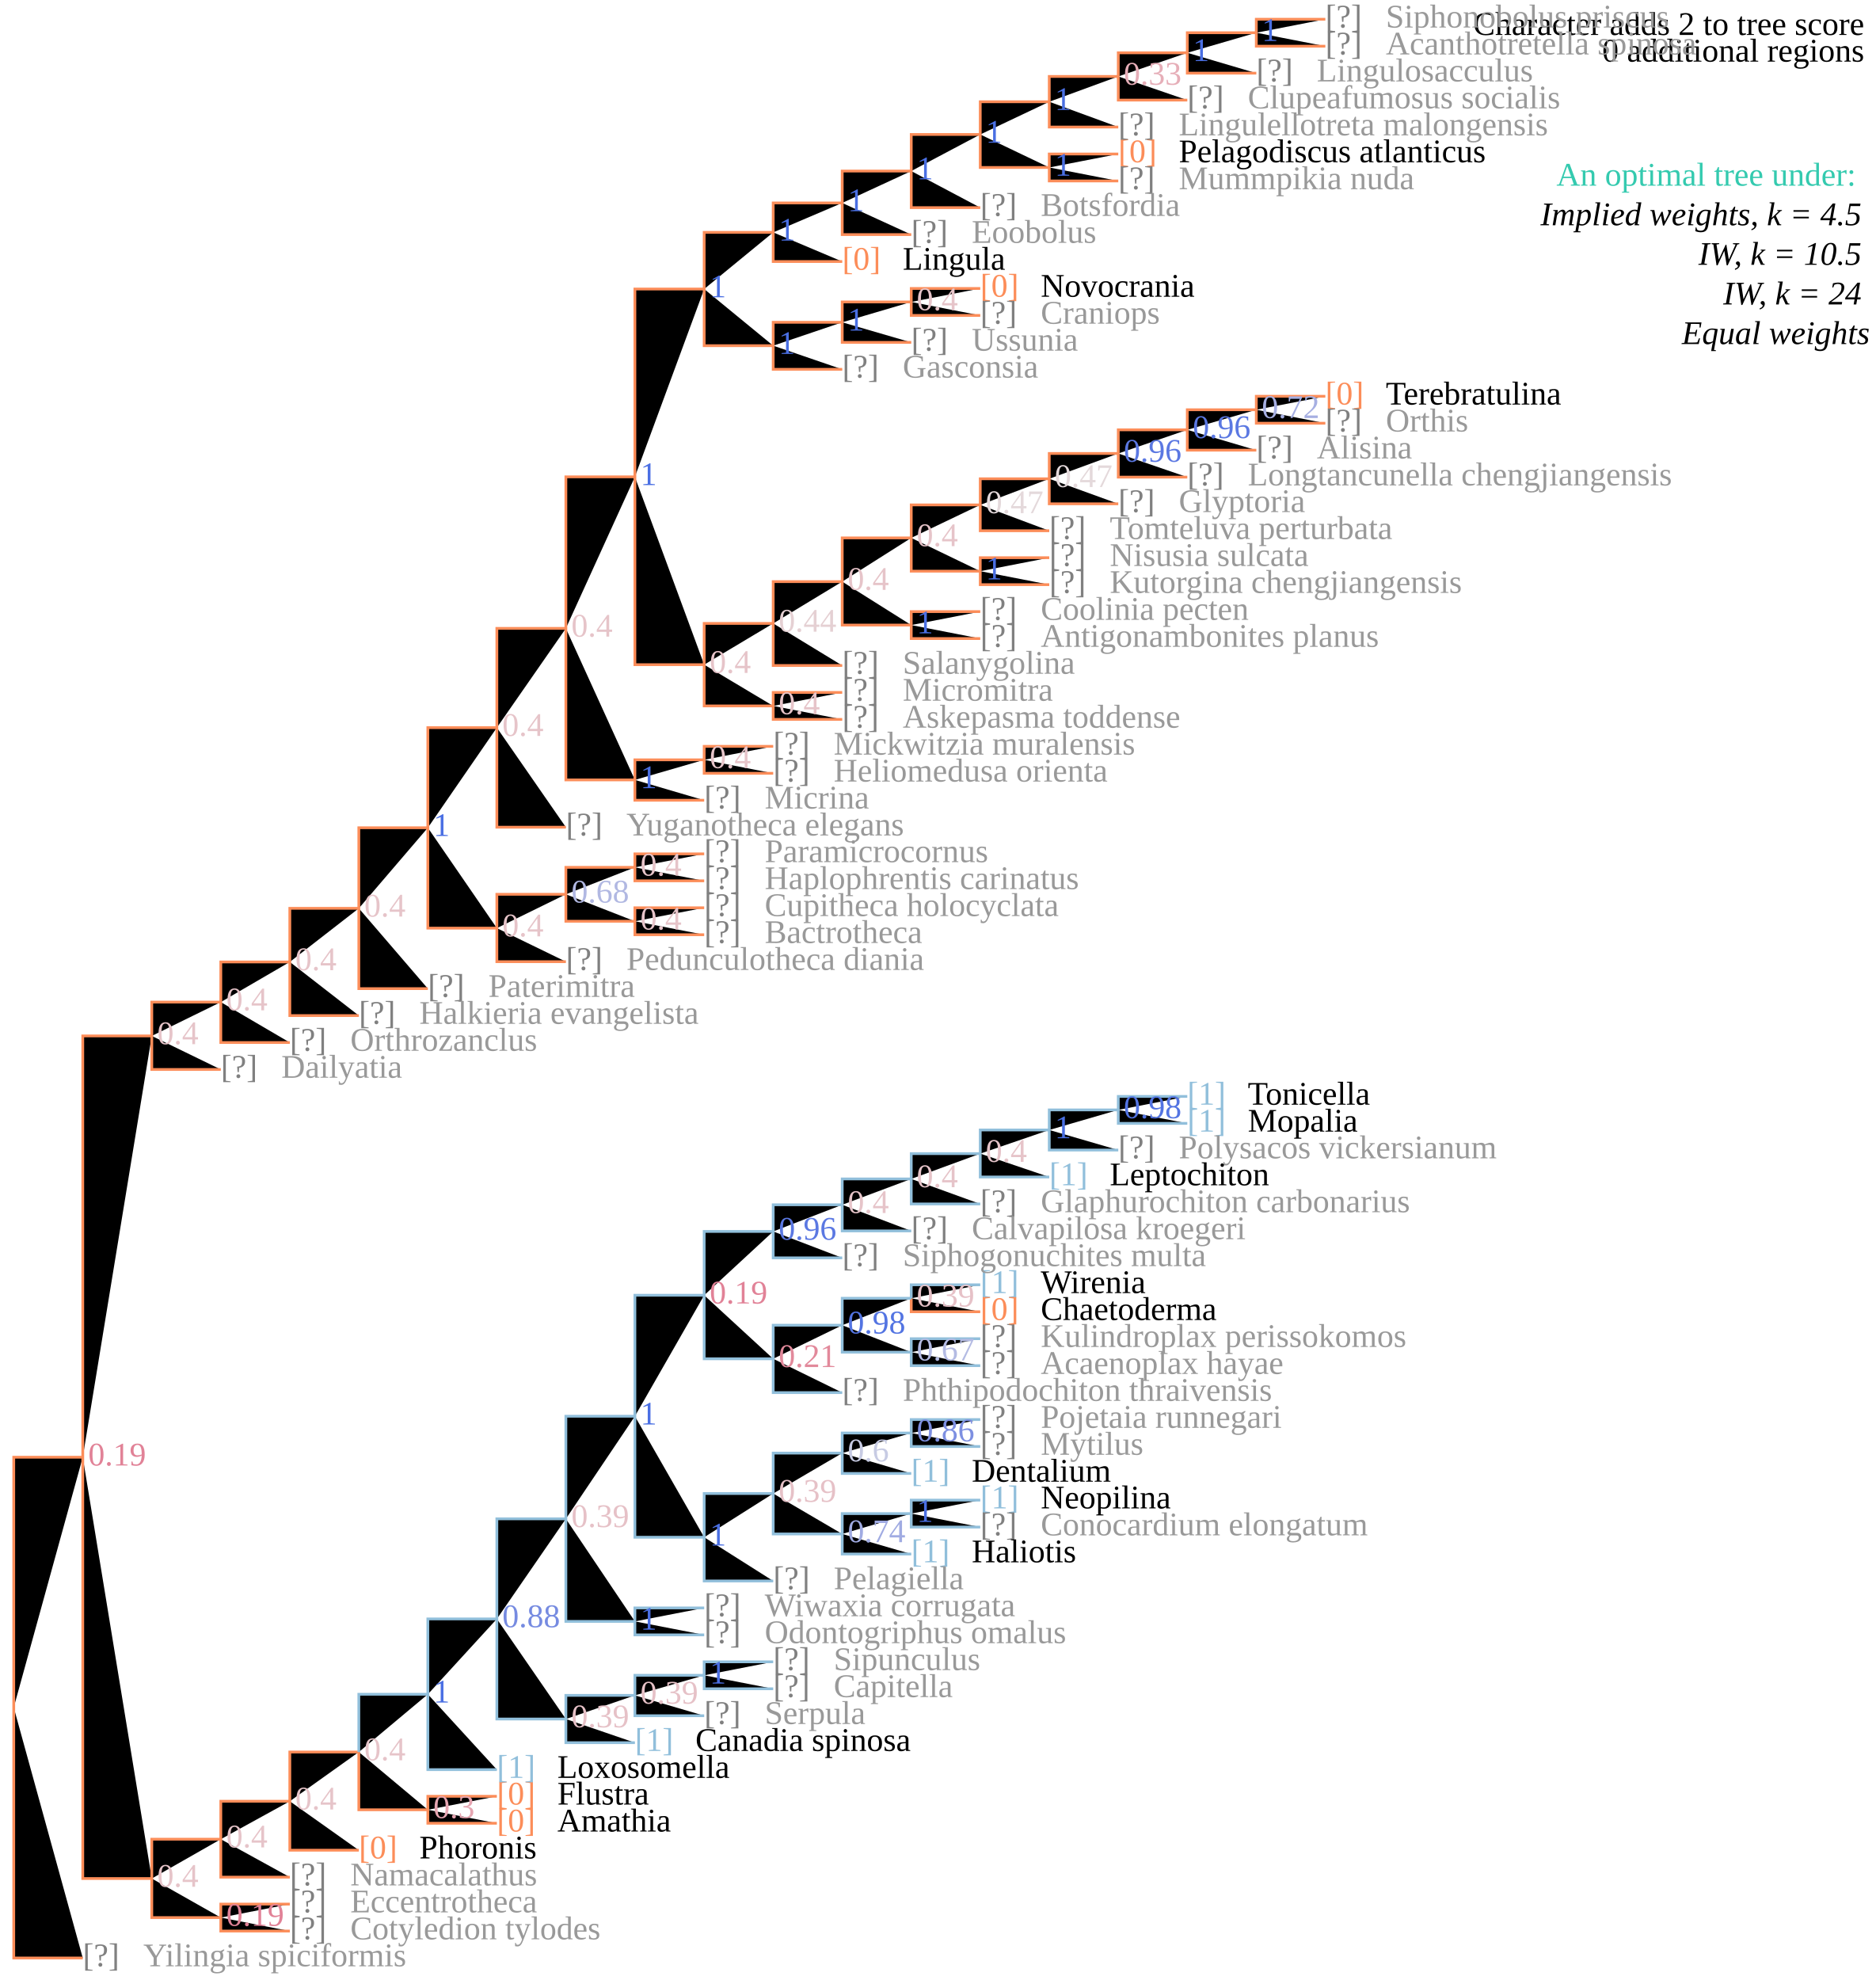
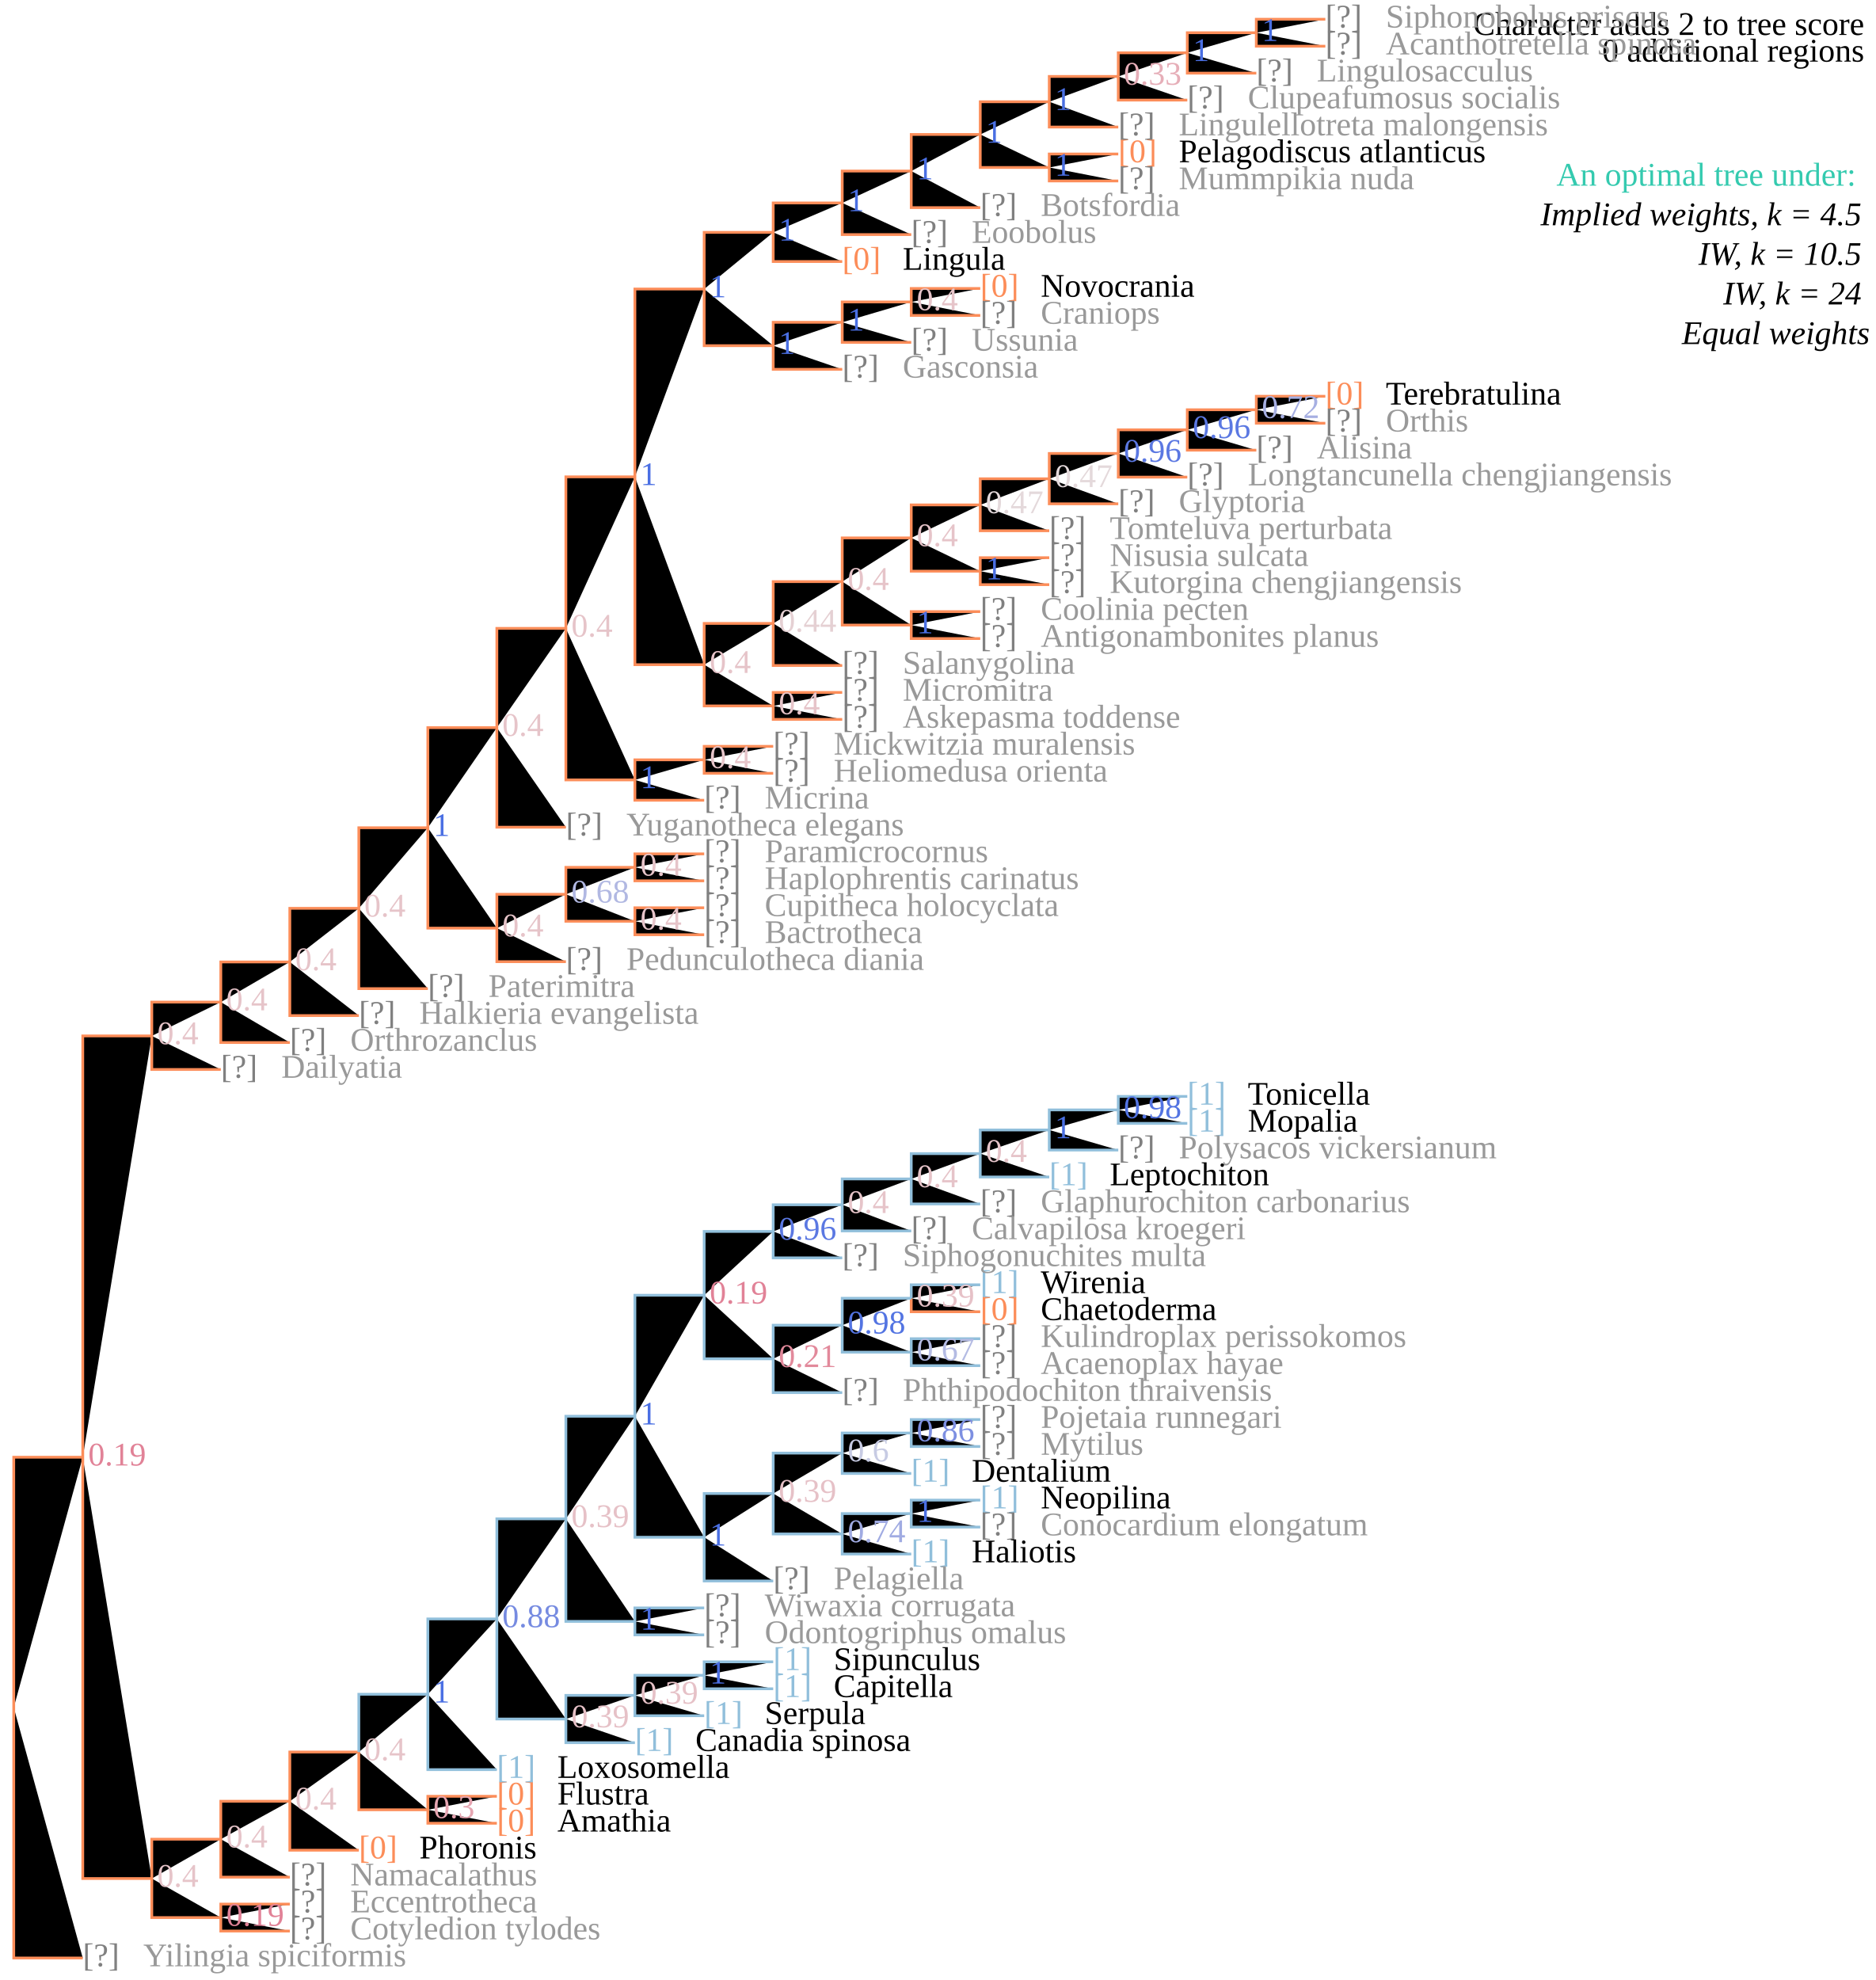
<svg xmlns="http://www.w3.org/2000/svg" version="1.1" viewBox="0 0 682 720" preserveAspectRatio="xMidYMid meet" class="tree" data-char="281">
  <text x="678" y="12.7" text-anchor="end" class="stepsLabel">Character adds <tspan class="score">2</tspan> to tree score</text>
  <text x="678" y="22.4" text-anchor="end" class="stepsLabel">
    <tspan class="score">0</tspan> additional regions</text>
  <text x="678" y="32.1" text-anchor="end" class="stepsLabel" />
  <text x="678" y="51.5" text-anchor="end" class="stepsLabel">
    <tspan dy="16" fill="#34caaf">An optimal tree under:</tspan>
    <tspan x="680" style="font-style:italic" class="notThisAn" dy="1.2em">Implied weights, k = 4.5</tspan>
    <tspan x="680" style="font-style:italic" class="notThisAn" dy="1.2em">IW, k = 10.5</tspan>
    <tspan x="680" style="font-style:italic" class="thisAn" dy="1.2em">IW, k = 24</tspan>
    <tspan x="680" style="font-style:italic" class="notThisAn" dy="1.2em">Equal weights</tspan>
  </text>
  <text x="105.4" y="695.4" fill="grey" class="flag">[?]</text>
  <text x="127.4" y="695.4" fill="#999" class="taxonLabel">Eccentrotheca</text>
  <text x="105.4" y="705.2" fill="grey" class="flag">[?]</text>
  <text x="127.4" y="705.2" fill="#999" class="taxonLabel">Cotyledion tylodes</text>
  <text x="180.7" y="656.2" fill="#fc8d59" class="flag">[0]</text>
  <text x="202.7" y="656.2" fill="#000" class="taxonLabel">Flustra</text>
  <text x="180.7" y="666" fill="#fc8d59" class="flag">[0]</text>
  <text x="202.7" y="666" fill="#000" class="taxonLabel">Amathia</text>
-   <text x="281.2" y="607.3" fill="grey" class="flag">[?]</text>
-   <text x="303.2" y="607.3" fill="#999" class="taxonLabel">Sipunculus</text>
-   <text x="281.2" y="617.1" fill="grey" class="flag">[?]</text>
-   <text x="303.2" y="617.1" fill="#999" class="taxonLabel">Capitella</text>
-   <text x="256.1" y="626.9" fill="grey" class="flag">[?]</text>
-   <text x="278.1" y="626.9" fill="#999" class="taxonLabel">Serpula</text>
+   <text x="281.2" y="607.3" fill="#91bfdb" class="flag">[1]</text>
+   <text x="303.2" y="607.3" fill="#000" class="taxonLabel">Sipunculus</text>
+   <text x="281.2" y="617.1" fill="#91bfdb" class="flag">[1]</text>
+   <text x="303.2" y="617.1" fill="#000" class="taxonLabel">Capitella</text>
+   <text x="256.1" y="626.9" fill="#91bfdb" class="flag">[1]</text>
+   <text x="278.1" y="626.9" fill="#000" class="taxonLabel">Serpula</text>
  <text x="230.9" y="636.7" fill="#91bfdb" class="flag">[1]</text>
  <text x="252.9" y="636.7" fill="#000" class="taxonLabel">Canadia spinosa</text>
  <text x="256.1" y="587.7" fill="grey" class="flag">[?]</text>
  <text x="278.1" y="587.7" fill="#999" class="taxonLabel">Wiwaxia corrugata</text>
  <text x="256.1" y="597.5" fill="grey" class="flag">[?]</text>
  <text x="278.1" y="597.5" fill="#999" class="taxonLabel">Odontogriphus omalus</text>
  <text x="356.5" y="548.5" fill="#91bfdb" class="flag">[1]</text>
  <text x="378.5" y="548.5" fill="#000" class="taxonLabel">Neopilina</text>
  <text x="356.5" y="558.3" fill="grey" class="flag">[?]</text>
  <text x="378.5" y="558.3" fill="#999" class="taxonLabel">Conocardium elongatum</text>
  <text x="331.4" y="568.1" fill="#91bfdb" class="flag">[1]</text>
  <text x="353.4" y="568.1" fill="#000" class="taxonLabel">Haliotis</text>
  <text x="356.5" y="519.2" fill="grey" class="flag">[?]</text>
  <text x="378.5" y="519.2" fill="#999" class="taxonLabel">Pojetaia runnegari</text>
  <text x="356.5" y="529" fill="grey" class="flag">[?]</text>
  <text x="378.5" y="529" fill="#999" class="taxonLabel">Mytilus</text>
  <text x="331.4" y="538.8" fill="#91bfdb" class="flag">[1]</text>
  <text x="353.4" y="538.8" fill="#000" class="taxonLabel">Dentalium</text>
  <text x="281.2" y="577.9" fill="grey" class="flag">[?]</text>
  <text x="303.2" y="577.9" fill="#999" class="taxonLabel">Pelagiella</text>
  <text x="356.5" y="489.8" fill="grey" class="flag">[?]</text>
  <text x="378.5" y="489.8" fill="#999" class="taxonLabel">Kulindroplax perissokomos</text>
  <text x="356.5" y="499.6" fill="grey" class="flag">[?]</text>
  <text x="378.5" y="499.6" fill="#999" class="taxonLabel">Acaenoplax hayae</text>
  <text x="356.5" y="470.2" fill="#91bfdb" class="flag">[1]</text>
  <text x="378.5" y="470.2" fill="#000" class="taxonLabel">Wirenia</text>
  <text x="356.5" y="480" fill="#fc8d59" class="flag">[0]</text>
  <text x="378.5" y="480" fill="#000" class="taxonLabel">Chaetoderma</text>
  <text x="306.3" y="509.4" fill="grey" class="flag">[?]</text>
  <text x="328.3" y="509.4" fill="#999" class="taxonLabel">Phthipodochiton thraivensis</text>
  <text x="431.8" y="401.7" fill="#91bfdb" class="flag">[1]</text>
  <text x="453.8" y="401.7" fill="#000" class="taxonLabel">Tonicella</text>
  <text x="431.8" y="411.5" fill="#91bfdb" class="flag">[1]</text>
  <text x="453.8" y="411.5" fill="#000" class="taxonLabel">Mopalia</text>
  <text x="406.7" y="421.2" fill="grey" class="flag">[?]</text>
  <text x="428.7" y="421.2" fill="#999" class="taxonLabel">Polysacos vickersianum</text>
  <text x="381.6" y="431" fill="#91bfdb" class="flag">[1]</text>
  <text x="403.6" y="431" fill="#000" class="taxonLabel">Leptochiton</text>
  <text x="356.5" y="440.8" fill="grey" class="flag">[?]</text>
  <text x="378.5" y="440.8" fill="#999" class="taxonLabel">Glaphurochiton carbonarius</text>
  <text x="331.4" y="450.6" fill="grey" class="flag">[?]</text>
  <text x="353.4" y="450.6" fill="#999" class="taxonLabel">Calvapilosa kroegeri</text>
  <text x="306.3" y="460.4" fill="grey" class="flag">[?]</text>
  <text x="328.3" y="460.4" fill="#999" class="taxonLabel">Siphogonuchites multa</text>
  <text x="180.7" y="646.5" fill="#91bfdb" class="flag">[1]</text>
  <text x="202.7" y="646.5" fill="#000" class="taxonLabel">Loxosomella</text>
  <text x="130.5" y="675.8" fill="#fc8d59" class="flag">[0]</text>
  <text x="152.5" y="675.8" fill="#000" class="taxonLabel">Phoronis</text>
  <text x="105.4" y="685.6" fill="grey" class="flag">[?]</text>
  <text x="127.4" y="685.6" fill="#999" class="taxonLabel">Namacalathus</text>
  <text x="256.1" y="333.1" fill="grey" class="flag">[?]</text>
  <text x="278.1" y="333.1" fill="#999" class="taxonLabel">Cupitheca holocyclata</text>
  <text x="256.1" y="342.9" fill="grey" class="flag">[?]</text>
  <text x="278.1" y="342.9" fill="#999" class="taxonLabel">Bactrotheca</text>
  <text x="256.1" y="313.5" fill="grey" class="flag">[?]</text>
  <text x="278.1" y="313.5" fill="#999" class="taxonLabel">Paramicrocornus</text>
  <text x="256.1" y="323.3" fill="grey" class="flag">[?]</text>
  <text x="278.1" y="323.3" fill="#999" class="taxonLabel">Haplophrentis carinatus</text>
  <text x="205.8" y="352.7" fill="grey" class="flag">[?]</text>
  <text x="227.8" y="352.7" fill="#999" class="taxonLabel">Pedunculotheca diania</text>
  <text x="281.2" y="274.4" fill="grey" class="flag">[?]</text>
  <text x="303.2" y="274.4" fill="#999" class="taxonLabel">Mickwitzia muralensis</text>
  <text x="281.2" y="284.2" fill="grey" class="flag">[?]</text>
  <text x="303.2" y="284.2" fill="#999" class="taxonLabel">Heliomedusa orienta</text>
  <text x="256.1" y="294" fill="grey" class="flag">[?]</text>
  <text x="278.1" y="294" fill="#999" class="taxonLabel">Micrina</text>
  <text x="306.3" y="254.8" fill="grey" class="flag">[?]</text>
  <text x="328.3" y="254.8" fill="#999" class="taxonLabel">Micromitra</text>
  <text x="306.3" y="264.6" fill="grey" class="flag">[?]</text>
  <text x="328.3" y="264.6" fill="#999" class="taxonLabel">Askepasma toddense</text>
  <text x="356.5" y="225.4" fill="grey" class="flag">[?]</text>
  <text x="378.5" y="225.4" fill="#999" class="taxonLabel">Coolinia pecten</text>
  <text x="356.5" y="235.2" fill="grey" class="flag">[?]</text>
  <text x="378.5" y="235.2" fill="#999" class="taxonLabel">Antigonambonites planus</text>
  <text x="381.6" y="205.8" fill="grey" class="flag">[?]</text>
  <text x="403.6" y="205.8" fill="#999" class="taxonLabel">Nisusia sulcata</text>
  <text x="381.6" y="215.6" fill="grey" class="flag">[?]</text>
  <text x="403.6" y="215.6" fill="#999" class="taxonLabel">Kutorgina chengjiangensis</text>
  <text x="482" y="147.1" fill="#fc8d59" class="flag">[0]</text>
  <text x="504" y="147.1" fill="#000" class="taxonLabel">Terebratulina</text>
  <text x="482" y="156.9" fill="grey" class="flag">[?]</text>
  <text x="504" y="156.9" fill="#999" class="taxonLabel">Orthis</text>
  <text x="456.9" y="166.7" fill="grey" class="flag">[?]</text>
  <text x="478.9" y="166.7" fill="#999" class="taxonLabel">Alisina</text>
  <text x="431.8" y="176.5" fill="grey" class="flag">[?]</text>
  <text x="453.8" y="176.5" fill="#999" class="taxonLabel">Longtancunella chengjiangensis</text>
  <text x="406.7" y="186.2" fill="grey" class="flag">[?]</text>
  <text x="428.7" y="186.2" fill="#999" class="taxonLabel">Glyptoria</text>
  <text x="381.6" y="196" fill="grey" class="flag">[?]</text>
  <text x="403.6" y="196" fill="#999" class="taxonLabel">Tomteluva perturbata</text>
  <text x="306.3" y="245" fill="grey" class="flag">[?]</text>
  <text x="328.3" y="245" fill="#999" class="taxonLabel">Salanygolina</text>
  <text x="356.5" y="107.9" fill="#fc8d59" class="flag">[0]</text>
  <text x="378.5" y="107.9" fill="#000" class="taxonLabel">Novocrania</text>
  <text x="356.5" y="117.7" fill="grey" class="flag">[?]</text>
  <text x="378.5" y="117.7" fill="#999" class="taxonLabel">Craniops</text>
  <text x="331.4" y="127.5" fill="grey" class="flag">[?]</text>
  <text x="353.4" y="127.5" fill="#999" class="taxonLabel">Ussunia</text>
  <text x="306.3" y="137.3" fill="grey" class="flag">[?]</text>
  <text x="328.3" y="137.3" fill="#999" class="taxonLabel">Gasconsia</text>
  <text x="406.7" y="59" fill="#fc8d59" class="flag">[0]</text>
  <text x="428.7" y="59" fill="#000" class="taxonLabel">Pelagodiscus atlanticus</text>
  <text x="406.7" y="68.8" fill="grey" class="flag">[?]</text>
  <text x="428.7" y="68.8" fill="#999" class="taxonLabel">Mummpikia nuda</text>
  <text x="482" y="10" fill="grey" class="flag">[?]</text>
  <text x="504" y="10" fill="#999" class="taxonLabel">Siphonobolus priscus</text>
  <text x="482" y="19.8" fill="grey" class="flag">[?]</text>
  <text x="504" y="19.8" fill="#999" class="taxonLabel">Acanthotretella spinosa</text>
  <text x="456.9" y="29.6" fill="grey" class="flag">[?]</text>
  <text x="478.9" y="29.6" fill="#999" class="taxonLabel">Lingulosacculus</text>
  <text x="431.8" y="39.4" fill="grey" class="flag">[?]</text>
  <text x="453.8" y="39.4" fill="#999" class="taxonLabel">Clupeafumosus socialis</text>
  <text x="406.7" y="49.2" fill="grey" class="flag">[?]</text>
  <text x="428.7" y="49.2" fill="#999" class="taxonLabel">Lingulellotreta malongensis</text>
  <text x="356.5" y="78.5" fill="grey" class="flag">[?]</text>
  <text x="378.5" y="78.5" fill="#999" class="taxonLabel">Botsfordia</text>
  <text x="331.4" y="88.3" fill="grey" class="flag">[?]</text>
  <text x="353.4" y="88.3" fill="#999" class="taxonLabel">Eoobolus</text>
  <text x="306.3" y="98.1" fill="#fc8d59" class="flag">[0]</text>
  <text x="328.3" y="98.1" fill="#000" class="taxonLabel">Lingula</text>
  <text x="205.8" y="303.8" fill="grey" class="flag">[?]</text>
  <text x="227.8" y="303.8" fill="#999" class="taxonLabel">Yuganotheca elegans</text>
  <text x="155.6" y="362.5" fill="grey" class="flag">[?]</text>
  <text x="177.6" y="362.5" fill="#999" class="taxonLabel">Paterimitra</text>
  <text x="130.5" y="372.3" fill="grey" class="flag">[?]</text>
  <text x="152.5" y="372.3" fill="#999" class="taxonLabel">Halkieria evangelista</text>
  <text x="105.4" y="382.1" fill="grey" class="flag">[?]</text>
  <text x="127.4" y="382.1" fill="#999" class="taxonLabel">Orthrozanclus</text>
  <text x="80.3" y="391.9" fill="grey" class="flag">[?]</text>
  <text x="102.3" y="391.9" fill="#999" class="taxonLabel">Dailyatia</text>
  <text x="30.1" y="715" fill="grey" class="flag">[?]</text>
  <text x="52.1" y="715" fill="#999" class="taxonLabel">Yilingia spiciformis</text>
  <path d="M5,620.9V529.9H30.1M30.1,529.9V376.7H55.2M55.2,376.7V364.4H80.3M80.3,364.4V349.8H105.4M105.4,349.8V330.3H130.5M130.5,330.3V301H155.6M155.6,301V264.6H180.7M180.7,264.6V228.5H205.8M205.8,228.5V173.4H230.9M230.9,173.4V105.1H256.1M256.1,105.1V84.5H281.2M281.2,84.5V73.8H306.3M306.3,73.8V62.2H331.4M331.4,62.2V48.9H356.5M356.5,48.9V37H381.6M381.6,37V27.8H406.7M406.7,27.8V19.2H431.8M431.8,19.2V11.9H456.9M456.9,11.9V7H482M456.9,11.9V16.8H482M431.8,19.2V26.6H456.9M406.7,27.8V36.4H431.8M381.6,37V46.2H406.7M356.5,48.9V60.9H381.6M381.6,60.9V56H406.7M381.6,60.9V65.8H406.7M331.4,62.2V75.5H356.5M306.3,73.8V85.3H331.4M281.2,84.5V95.1H306.3M256.1,105.1V125.7H281.2M281.2,125.7V117.2H306.3M306.3,117.2V109.8H331.4M331.4,109.8V104.9H356.5M331.4,109.8V114.7H356.5M306.3,117.2V124.5H331.4M281.2,125.7V134.3H306.3M230.9,173.4V241.7H256.1M256.1,241.7V226.7H281.2M281.2,226.7V211.5H306.3M306.3,211.5V195.6H331.4M331.4,195.6V183.6H356.5M356.5,183.6V174.1H381.6M381.6,174.1V164.9H406.7M406.7,164.9V156.3H431.8M431.8,156.3V149H456.9M456.9,149V144.1H482M456.9,149V153.9H482M431.8,156.3V163.7H456.9M406.7,164.9V173.5H431.8M381.6,174.1V183.2H406.7M356.5,183.6V193H381.6M331.4,195.6V207.7H356.5M356.5,207.7V202.8H381.6M356.5,207.7V212.6H381.6M306.3,211.5V227.3H331.4M331.4,227.3V222.4H356.5M331.4,227.3V232.2H356.5M281.2,226.7V242H306.3M256.1,241.7V256.7H281.2M281.2,256.7V251.8H306.3M281.2,256.7V261.6H306.3M205.8,228.5V283.6H230.9M230.9,283.6V276.3H256.1M256.1,276.3V271.4H281.2M256.1,276.3V281.2H281.2M230.9,283.6V291H256.1M180.7,264.6V300.8H205.8M155.6,301V337.5H180.7M180.7,337.5V325.2H205.8M205.8,325.2V315.4H230.9M230.9,315.4V310.5H256.1M230.9,315.4V320.3H256.1M205.8,325.2V335H230.9M230.9,335V330.1H256.1M230.9,335V339.9H256.1M180.7,337.5V349.7H205.8M130.5,330.3V359.5H155.6M105.4,349.8V369.3H130.5M80.3,364.4V379.1H105.4M55.2,376.7V388.9H80.3M30.1,529.9V683.1H55.2M55.2,683.1V668.8H80.3M80.3,668.8V655H105.4M105.4,655V637.1H130.5M331.4,472.1V477H356.5M130.5,637.1V658.1H155.6M155.6,658.1V653.2H180.7M155.6,658.1V663H180.7M105.4,655V672.8H130.5M80.3,668.8V682.6H105.4M55.2,683.1V697.3H80.3M80.3,697.3V692.4H105.4M80.3,697.3V702.2H105.4M5,620.9V712H30.1" stroke="#fc8d59" />
  <path d="M130.5,637.1V616.1H155.6M155.6,616.1V588.7H180.7M180.7,588.7V552.3H205.8M205.8,552.3V515H230.9M230.9,515V471H256.1M256.1,471V447.8H281.2M281.2,447.8V438.1H306.3M306.3,438.1V428.7H331.4M331.4,428.7V419.5H356.5M356.5,419.5V410.9H381.6M381.6,410.9V403.6H406.7M406.7,403.6V398.7H431.8M406.7,403.6V408.5H431.8M381.6,410.9V418.2H406.7M356.5,419.5V428H381.6M331.4,428.7V437.8H356.5M306.3,438.1V447.6H331.4M281.2,447.8V457.4H306.3M256.1,471V494.1H281.2M281.2,494.1V481.9H306.3M306.3,481.9V472.1H331.4M331.4,472.1V467.2H356.5M306.3,481.9V491.7H331.4M331.4,491.7V486.8H356.5M331.4,491.7V496.6H356.5M281.2,494.1V506.4H306.3M230.9,515V559H256.1M256.1,559V543.1H281.2M281.2,543.1V528.4H306.3M306.3,528.4V521.1H331.4M331.4,521.1V516.2H356.5M331.4,521.1V526H356.5M306.3,528.4V535.8H331.4M281.2,543.1V557.8H306.3M306.3,557.8V550.4H331.4M331.4,550.4V545.5H356.5M331.4,550.4V555.3H356.5M306.3,557.8V565.1H331.4M256.1,559V574.9H281.2M205.8,552.3V589.6H230.9M230.9,589.6V584.7H256.1M230.9,589.6V594.5H256.1M180.7,588.7V625.1H205.8M205.8,625.1V616.5H230.9M230.9,616.5V609.2H256.1M256.1,609.2V604.3H281.2M256.1,609.2V614.1H281.2M230.9,616.5V623.9H256.1M205.8,625.1V633.7H230.9M155.6,616.1V643.5H180.7" stroke="#91bfdb" />
  <text x="32.1" y="532.9" class="node" fill="#E18297">0.19</text>
  <text x="57.2" y="379.7" class="node" fill="#E6C4C9">0.4</text>
  <text x="82.3" y="367.4" class="node" fill="#E6C4C9">0.4</text>
  <text x="107.4" y="352.8" class="node" fill="#E6C4C9">0.4</text>
  <text x="132.5" y="333.3" class="node" fill="#E6C4C9">0.4</text>
  <text x="157.6" y="304" class="node" fill="#4A6FE3">1</text>
  <text x="182.7" y="267.6" class="node" fill="#E6C4C9">0.4</text>
  <text x="207.8" y="231.5" class="node" fill="#E6C4C9">0.4</text>
  <text x="232.9" y="176.4" class="node" fill="#4A6FE3">1</text>
  <text x="258.1" y="108.1" class="node" fill="#4A6FE3">1</text>
  <text x="283.2" y="87.5" class="node" fill="#4A6FE3">1</text>
  <text x="308.3" y="76.8" class="node" fill="#4A6FE3">1</text>
  <text x="333.4" y="65.2" class="node" fill="#4A6FE3">1</text>
  <text x="358.5" y="51.9" class="node" fill="#4A6FE3">1</text>
  <text x="383.6" y="40" class="node" fill="#4A6FE3">1</text>
  <text x="408.7" y="30.8" class="node" fill="#E6AEB8">0.33</text>
  <text x="433.8" y="22.2" class="node" fill="#4A6FE3">1</text>
  <text x="458.9" y="14.9" class="node" fill="#4A6FE3">1</text>
  <text x="383.6" y="63.9" class="node" fill="#4A6FE3">1</text>
  <text x="283.2" y="128.7" class="node" fill="#4A6FE3">1</text>
  <text x="308.3" y="120.2" class="node" fill="#4A6FE3">1</text>
  <text x="333.4" y="112.8" class="node" fill="#E6C4C9">0.4</text>
  <text x="258.1" y="244.7" class="node" fill="#E6C4C9">0.4</text>
  <text x="283.2" y="229.7" class="node" fill="#E5D0D3">0.44</text>
  <text x="308.3" y="214.5" class="node" fill="#E6C4C9">0.4</text>
  <text x="333.4" y="198.6" class="node" fill="#E6C4C9">0.4</text>
  <text x="358.5" y="186.6" class="node" fill="#E4D9DB">0.47</text>
  <text x="383.6" y="177.1" class="node" fill="#E4D9DB">0.47</text>
  <text x="408.7" y="167.9" class="node" fill="#5B78E2">0.96</text>
  <text x="433.8" y="159.3" class="node" fill="#5B78E2">0.96</text>
  <text x="458.9" y="152" class="node" fill="#A6AFE2">0.72</text>
  <text x="358.5" y="210.7" class="node" fill="#4A6FE3">1</text>
  <text x="333.4" y="230.3" class="node" fill="#4A6FE3">1</text>
  <text x="283.2" y="259.7" class="node" fill="#E6C4C9">0.4</text>
  <text x="232.9" y="286.6" class="node" fill="#4A6FE3">1</text>
  <text x="258.1" y="279.3" class="node" fill="#E6C4C9">0.4</text>
  <text x="182.7" y="340.5" class="node" fill="#E6C4C9">0.4</text>
  <text x="207.8" y="328.2" class="node" fill="#B1B8E2">0.68</text>
  <text x="232.9" y="318.4" class="node" fill="#E6C4C9">0.4</text>
  <text x="232.9" y="338" class="node" fill="#E6C4C9">0.4</text>
  <text x="57.2" y="686.1" class="node" fill="#E6C4C9">0.4</text>
  <text x="82.3" y="671.8" class="node" fill="#E6C4C9">0.4</text>
  <text x="107.4" y="658" class="node" fill="#E6C4C9">0.4</text>
  <text x="132.5" y="640.1" class="node" fill="#E6C4C9">0.4</text>
  <text x="157.6" y="619.1" class="node" fill="#4A6FE3">1</text>
  <text x="182.7" y="591.7" class="node" fill="#768BE1">0.88</text>
  <text x="207.8" y="555.3" class="node" fill="#E6C1C7">0.39</text>
  <text x="232.9" y="518" class="node" fill="#4A6FE3">1</text>
  <text x="258.1" y="474" class="node" fill="#E18297">0.19</text>
  <text x="283.2" y="450.8" class="node" fill="#5B78E2">0.96</text>
  <text x="308.3" y="441.1" class="node" fill="#E6C4C9">0.4</text>
  <text x="333.4" y="431.7" class="node" fill="#E6C4C9">0.4</text>
  <text x="358.5" y="422.5" class="node" fill="#E6C4C9">0.4</text>
  <text x="383.6" y="413.9" class="node" fill="#4A6FE3">1</text>
  <text x="408.7" y="406.6" class="node" fill="#5374E2">0.98</text>
  <text x="283.2" y="497.1" class="node" fill="#E2899B">0.21</text>
  <text x="308.3" y="484.9" class="node" fill="#5374E2">0.98</text>
  <text x="333.4" y="475.1" class="node" fill="#E6C1C7">0.39</text>
  <text x="333.4" y="494.7" class="node" fill="#B4BBE3">0.67</text>
  <text x="258.1" y="562" class="node" fill="#4A6FE3">1</text>
  <text x="283.2" y="546.1" class="node" fill="#E6C1C7">0.39</text>
  <text x="308.3" y="531.4" class="node" fill="#C7CBE3">0.6</text>
  <text x="333.4" y="524.1" class="node" fill="#7D8FE1">0.86</text>
  <text x="308.3" y="560.8" class="node" fill="#A0ABE2">0.74</text>
  <text x="333.4" y="553.4" class="node" fill="#4A6FE3">1</text>
  <text x="232.9" y="592.6" class="node" fill="#4A6FE3">1</text>
  <text x="207.8" y="628.1" class="node" fill="#E6C1C7">0.39</text>
  <text x="232.9" y="619.5" class="node" fill="#E6C1C7">0.39</text>
  <text x="258.1" y="612.2" class="node" fill="#4A6FE3">1</text>
  <text x="157.6" y="661.1" class="node" fill="#E5A5B1">0.3</text>
  <text x="82.3" y="700.3" class="node" fill="#E18297">0.19</text>
</svg>
